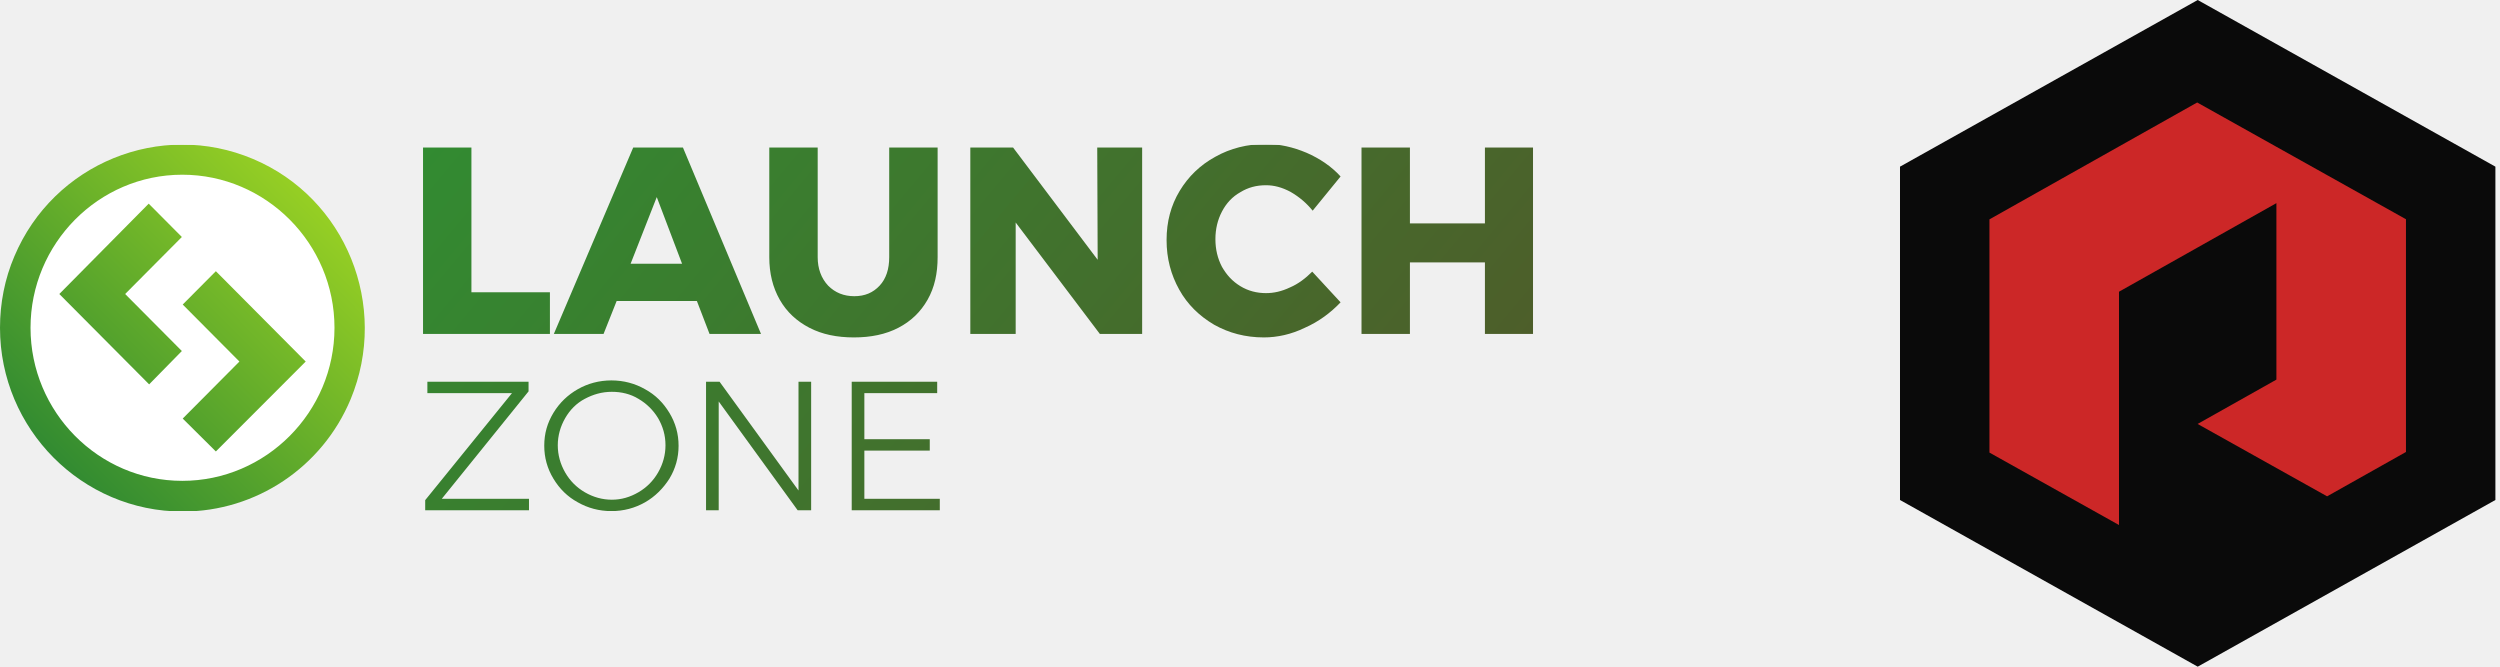
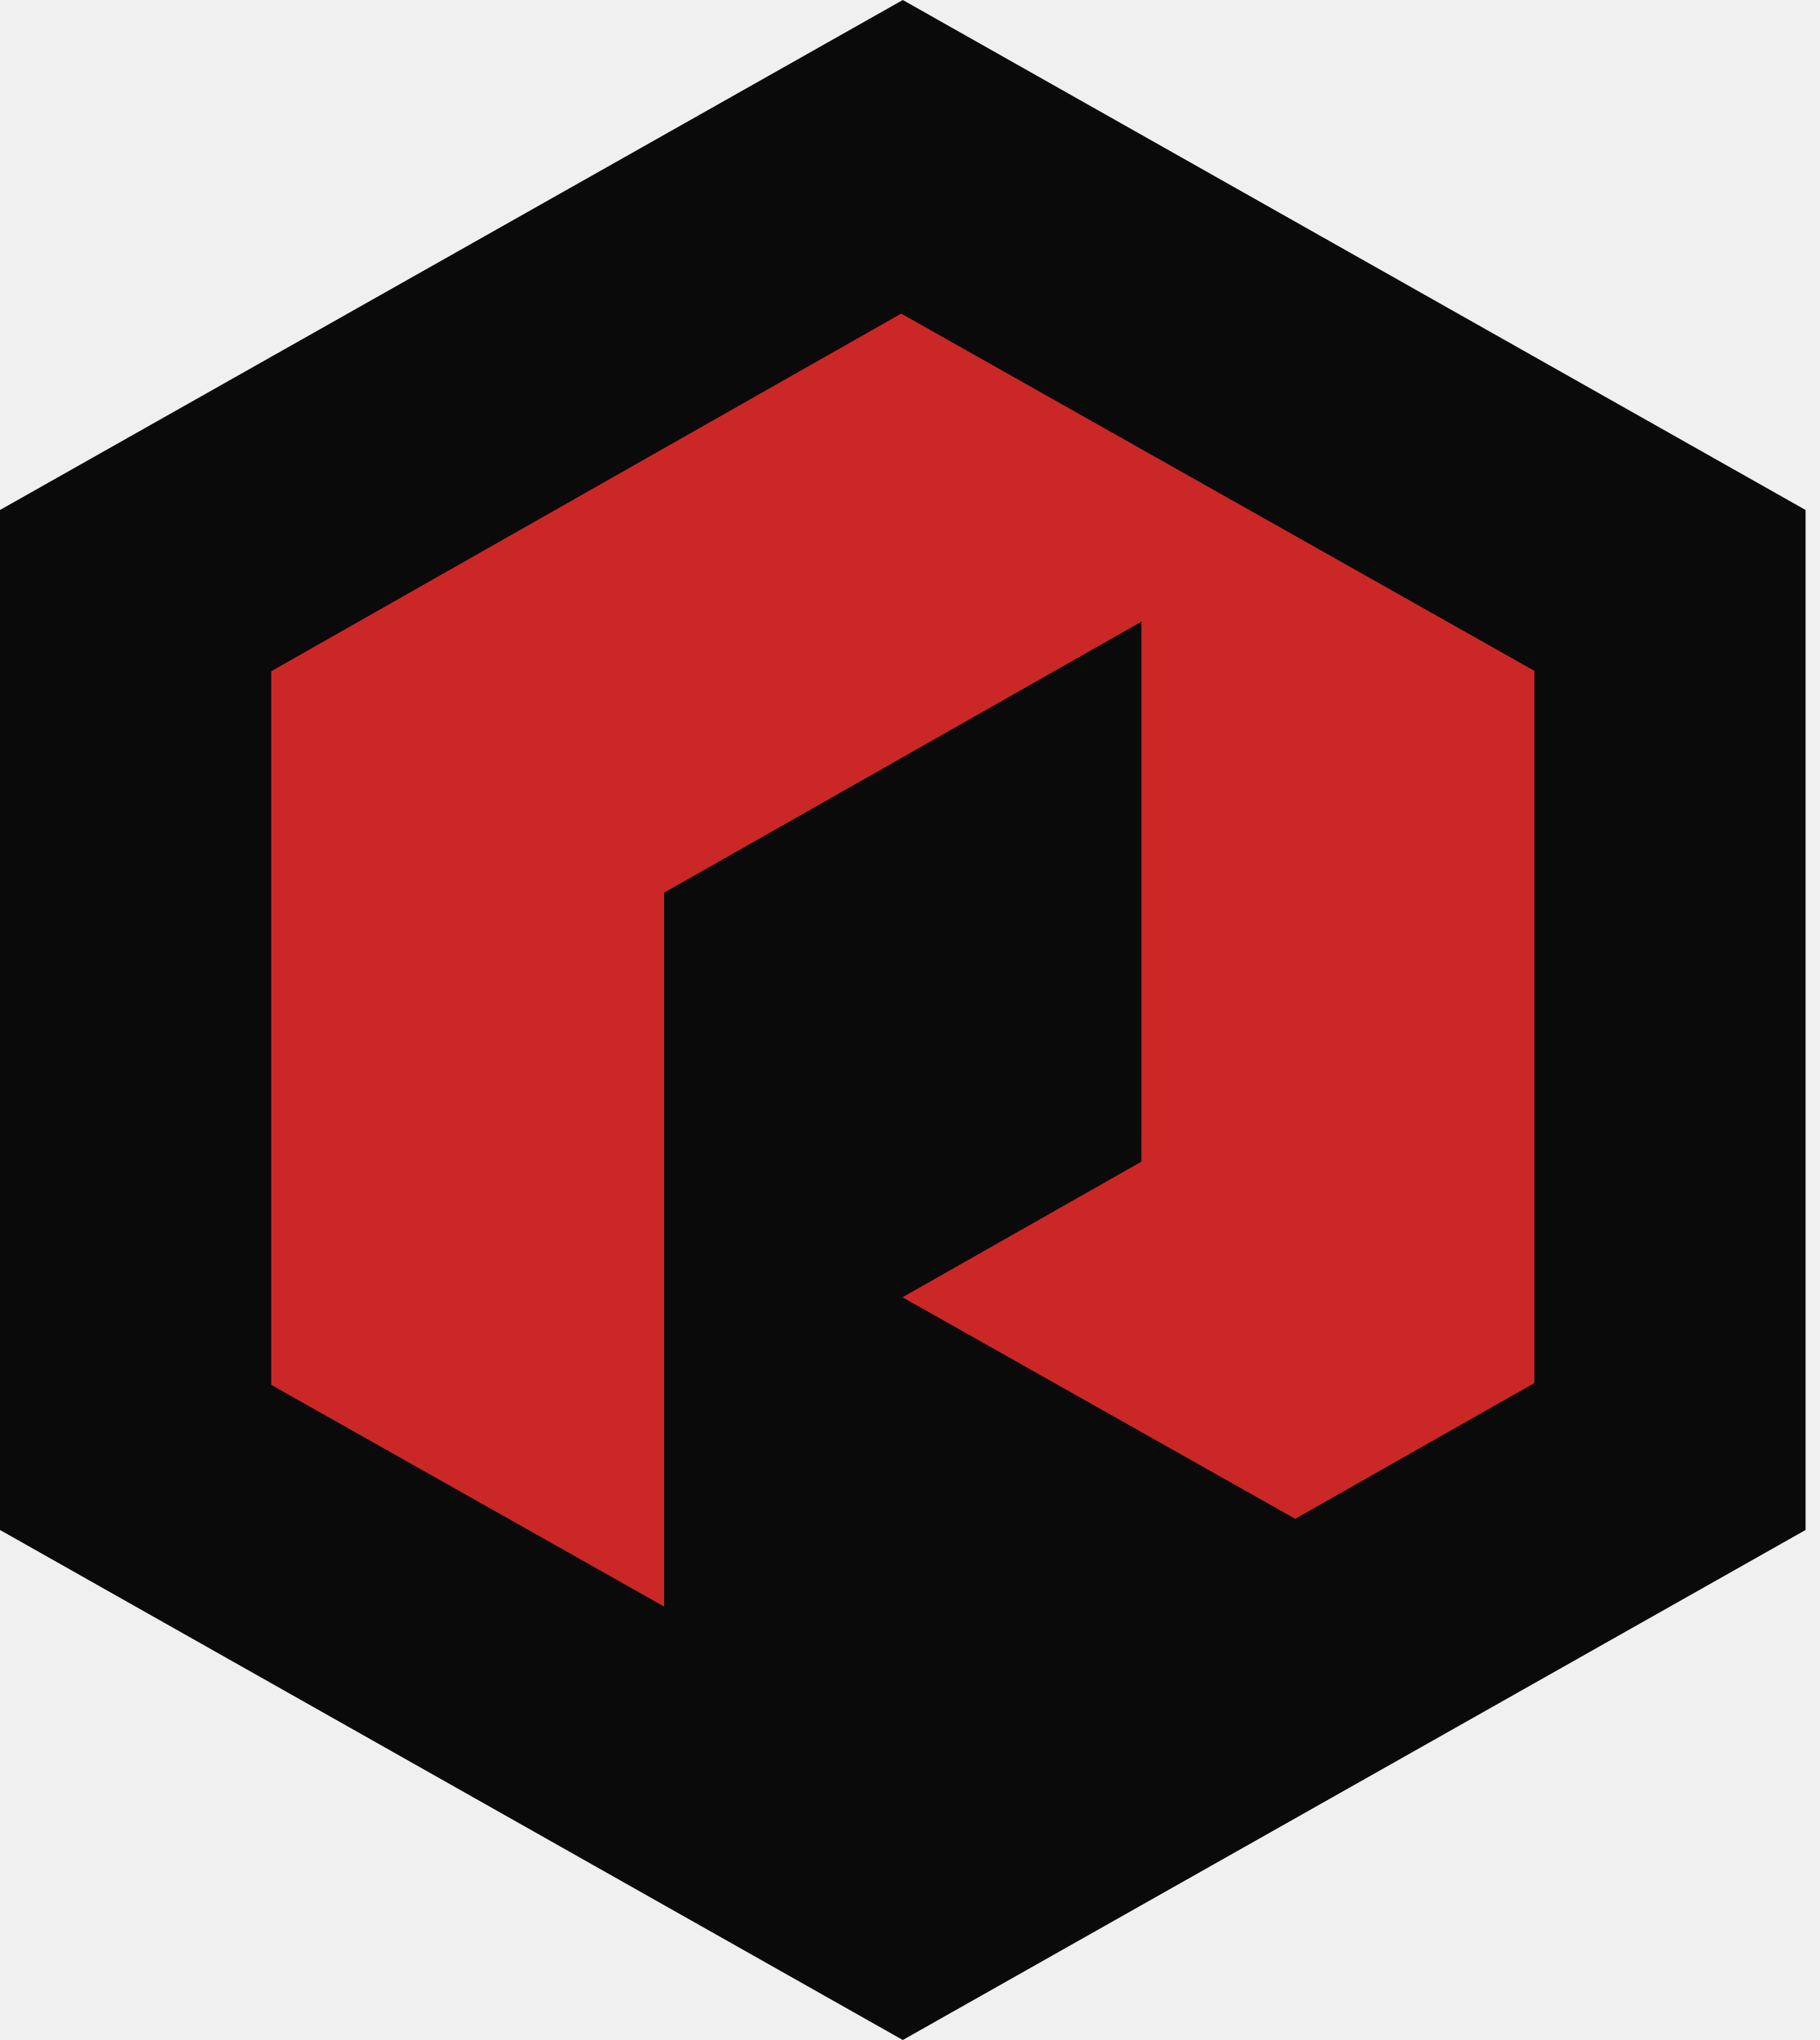
- <svg xmlns="http://www.w3.org/2000/svg" width="225" height="60" viewBox="0 0 225 60" fill="none">
-   <g clip-path="url(#clip0_521_91)">
-     <path d="M224.586 44.999V14.999L197.794 0L171 14.999V44.999L197.794 60L224.586 44.999Z" fill="#0A0A0A" />
-     <path d="M209.399 15.739L204.876 13.211L197.746 9.223L190.71 13.181L186.109 15.77L179.05 19.742V27.68V32.813V40.732L186.149 44.701L190.71 47.251V42.135V34.199V26.254L197.764 22.286L204.876 18.283V26.262V34.166L197.785 38.155L204.876 42.12L209.439 44.67L216.537 40.678V32.783V27.605V19.731L209.399 15.739Z" fill="#CC2727" />
-   </g>
-   <g clip-path="url(#clip1_521_91)">
-     <mask id="mask0_521_91" style="mask-type:luminance" maskUnits="userSpaceOnUse" x="0" y="13" width="138" height="33">
-       <path d="M138 13H0V46H138V13Z" fill="white" />
-     </mask>
-     <g mask="url(#mask0_521_91)">
-       <path d="M16.406 44.697C24.773 44.697 31.556 37.893 31.556 29.5C31.556 21.107 24.773 14.303 16.406 14.303C8.039 14.303 1.256 21.107 1.256 29.5C1.256 37.893 8.039 44.697 16.406 44.697Z" fill="white" />
-       <path d="M16.445 37.671L21.548 32.539L16.445 27.408L19.428 24.408L27.514 32.539L19.428 40.632L16.445 37.671ZM16.367 31.592L11.264 26.461L16.367 21.329L13.384 18.329L5.338 26.461L13.423 34.592L16.367 31.592ZM0 29.5C0 38.618 7.379 46.039 16.445 46.039C23.039 46.039 29.005 42.053 31.556 35.934C35.05 27.526 31.125 17.816 22.765 14.303C14.444 10.79 4.828 14.697 1.295 23.066C0.432 25.079 0 27.29 0 29.5ZM30.104 29.5C30.104 37.079 23.942 43.276 16.406 43.276C8.87 43.276 2.747 37.079 2.747 29.5C2.747 21.921 8.87 15.724 16.406 15.724C23.942 15.724 30.104 21.921 30.104 29.5Z" fill="url(#paint0_linear_521_91)" />
-       <path d="M38.072 30.053H49.493V26.302H42.428V13.276H38.072V30.053ZM68.49 30.053L61.464 13.276H56.99L49.846 30.053H54.321L55.498 27.092H62.72L63.858 30.053H68.49ZM59.109 17.737L61.386 23.737H56.754L59.109 17.737ZM73.592 23.145V13.276H69.236V23.145C69.236 24.605 69.549 25.868 70.177 26.974C70.805 28.079 71.708 28.908 72.847 29.5C73.985 30.092 75.319 30.368 76.85 30.368C78.381 30.368 79.715 30.092 80.853 29.5C81.992 28.908 82.855 28.079 83.483 26.974C84.111 25.868 84.386 24.605 84.386 23.145V13.276H80.029V23.145C80.029 24.21 79.754 25.079 79.165 25.71C78.577 26.342 77.831 26.658 76.889 26.658C75.947 26.658 75.162 26.342 74.534 25.71C73.906 25.039 73.592 24.171 73.592 23.145ZM98.79 23.381L91.176 13.276H87.329V30.053H91.411V20.026L98.986 30.053H102.793V13.276H98.751L98.79 23.381ZM118.14 18.96L120.652 15.882C119.828 14.974 118.768 14.263 117.591 13.75C116.373 13.237 115.157 12.96 113.94 12.96C112.252 12.96 110.722 13.355 109.387 14.105C108.014 14.855 106.954 15.882 106.169 17.184C105.384 18.487 104.992 19.947 104.992 21.605C104.992 23.263 105.384 24.724 106.13 26.066C106.875 27.408 107.935 28.434 109.27 29.224C110.604 29.974 112.096 30.368 113.745 30.368C114.961 30.368 116.217 30.092 117.434 29.5C118.689 28.947 119.749 28.158 120.652 27.21L118.101 24.447C117.512 25.039 116.844 25.552 116.1 25.868C115.353 26.224 114.647 26.381 113.94 26.381C113.116 26.381 112.331 26.184 111.625 25.75C110.918 25.316 110.408 24.763 109.976 24.013C109.584 23.263 109.387 22.434 109.387 21.526C109.387 20.618 109.584 19.789 109.976 19.039C110.369 18.289 110.918 17.697 111.625 17.303C112.331 16.868 113.077 16.671 113.94 16.671C114.686 16.671 115.393 16.868 116.139 17.263C116.962 17.737 117.591 18.289 118.14 18.96ZM122.536 30.053H126.893V23.618H133.643V30.053H138V13.276H133.643V20.105H126.893V13.276H122.536V30.053ZM38.464 35.382H46.078L38.268 45.013V45.921H47.609V44.895H39.759L47.57 35.224V34.355H38.464V35.382ZM55.027 34.237C53.928 34.237 52.908 34.513 52.005 35.026C51.102 35.539 50.357 36.25 49.807 37.158C49.258 38.066 48.983 39.013 48.983 40.118C48.983 41.184 49.258 42.171 49.807 43.079C50.357 43.987 51.063 44.697 52.005 45.21C52.908 45.724 53.928 46 55.027 46C56.126 46 57.147 45.724 58.05 45.21C58.952 44.697 59.698 43.947 60.247 43.079C60.797 42.171 61.072 41.184 61.072 40.118C61.072 39.053 60.797 38.066 60.247 37.158C59.698 36.25 58.992 35.539 58.05 35.026C57.147 34.513 56.126 34.237 55.027 34.237ZM55.067 35.263C55.93 35.263 56.754 35.461 57.461 35.895C58.206 36.329 58.795 36.921 59.227 37.632C59.659 38.382 59.894 39.171 59.894 40.079C59.894 40.947 59.659 41.776 59.227 42.526C58.795 43.276 58.206 43.868 57.461 44.303C56.715 44.737 55.93 44.974 55.067 44.974C54.203 44.974 53.379 44.737 52.633 44.303C51.887 43.868 51.299 43.276 50.867 42.526C50.435 41.776 50.2 40.947 50.2 40.079C50.2 39.21 50.435 38.382 50.867 37.632C51.299 36.882 51.887 36.289 52.633 35.895C53.379 35.5 54.164 35.263 55.067 35.263ZM71.865 44.145L64.761 34.355H63.544V45.921H64.683V36.132L71.787 45.921H73.003V34.355H71.865V44.145ZM76.654 45.921H84.582V44.895H77.792V40.553H83.679V39.526H77.792V35.382H84.347V34.355H76.654V45.921Z" fill="url(#paint1_linear_521_91)" />
-     </g>
+ <svg xmlns="http://www.w3.org/2000/svg" width="91" height="102" viewBox="0 0 91 102" fill="none">
+   <g clip-path="url(#clip0_277_126)">
+     <path d="M90.303 76.499V25.499L45.152 0L0 25.499V76.499L45.152 102L90.303 76.499Z" fill="#0A0A0A" />
+     <path d="M64.71 26.757L57.088 22.459L45.072 15.68L33.215 22.409L25.462 26.809L13.566 33.562V47.056V55.783V69.244L25.529 75.991L33.215 80.327V71.63V58.139V44.632L45.102 37.886L57.088 31.082V44.646V58.082L45.137 64.864L57.088 71.604L64.777 75.94L76.739 69.152V55.731V46.929V33.543L64.71 26.757Z" fill="#CC2727" />
  </g>
  <defs>
-     <linearGradient id="paint0_linear_521_91" x1="4.795" y1="41.16" x2="28.131" y2="17.956" gradientUnits="userSpaceOnUse">
-       <stop stop-color="#328B31" />
-       <stop offset="1" stop-color="#96CF24" />
-     </linearGradient>
-     <linearGradient id="paint1_linear_521_91" x1="50.772" y1="-1.943" x2="117.952" y2="54.106" gradientUnits="userSpaceOnUse">
-       <stop stop-color="#328B31" />
-       <stop offset="1" stop-color="#4D5E2A" />
-     </linearGradient>
-     <clipPath id="clip0_521_91">
-       <rect width="54" height="60" fill="white" transform="translate(171)" />
-     </clipPath>
-     <clipPath id="clip1_521_91">
-       <rect width="138" height="33" fill="white" transform="translate(0 13)" />
+     <clipPath id="clip0_277_126">
+       <rect width="91" height="102" fill="white" />
    </clipPath>
  </defs>
</svg>
